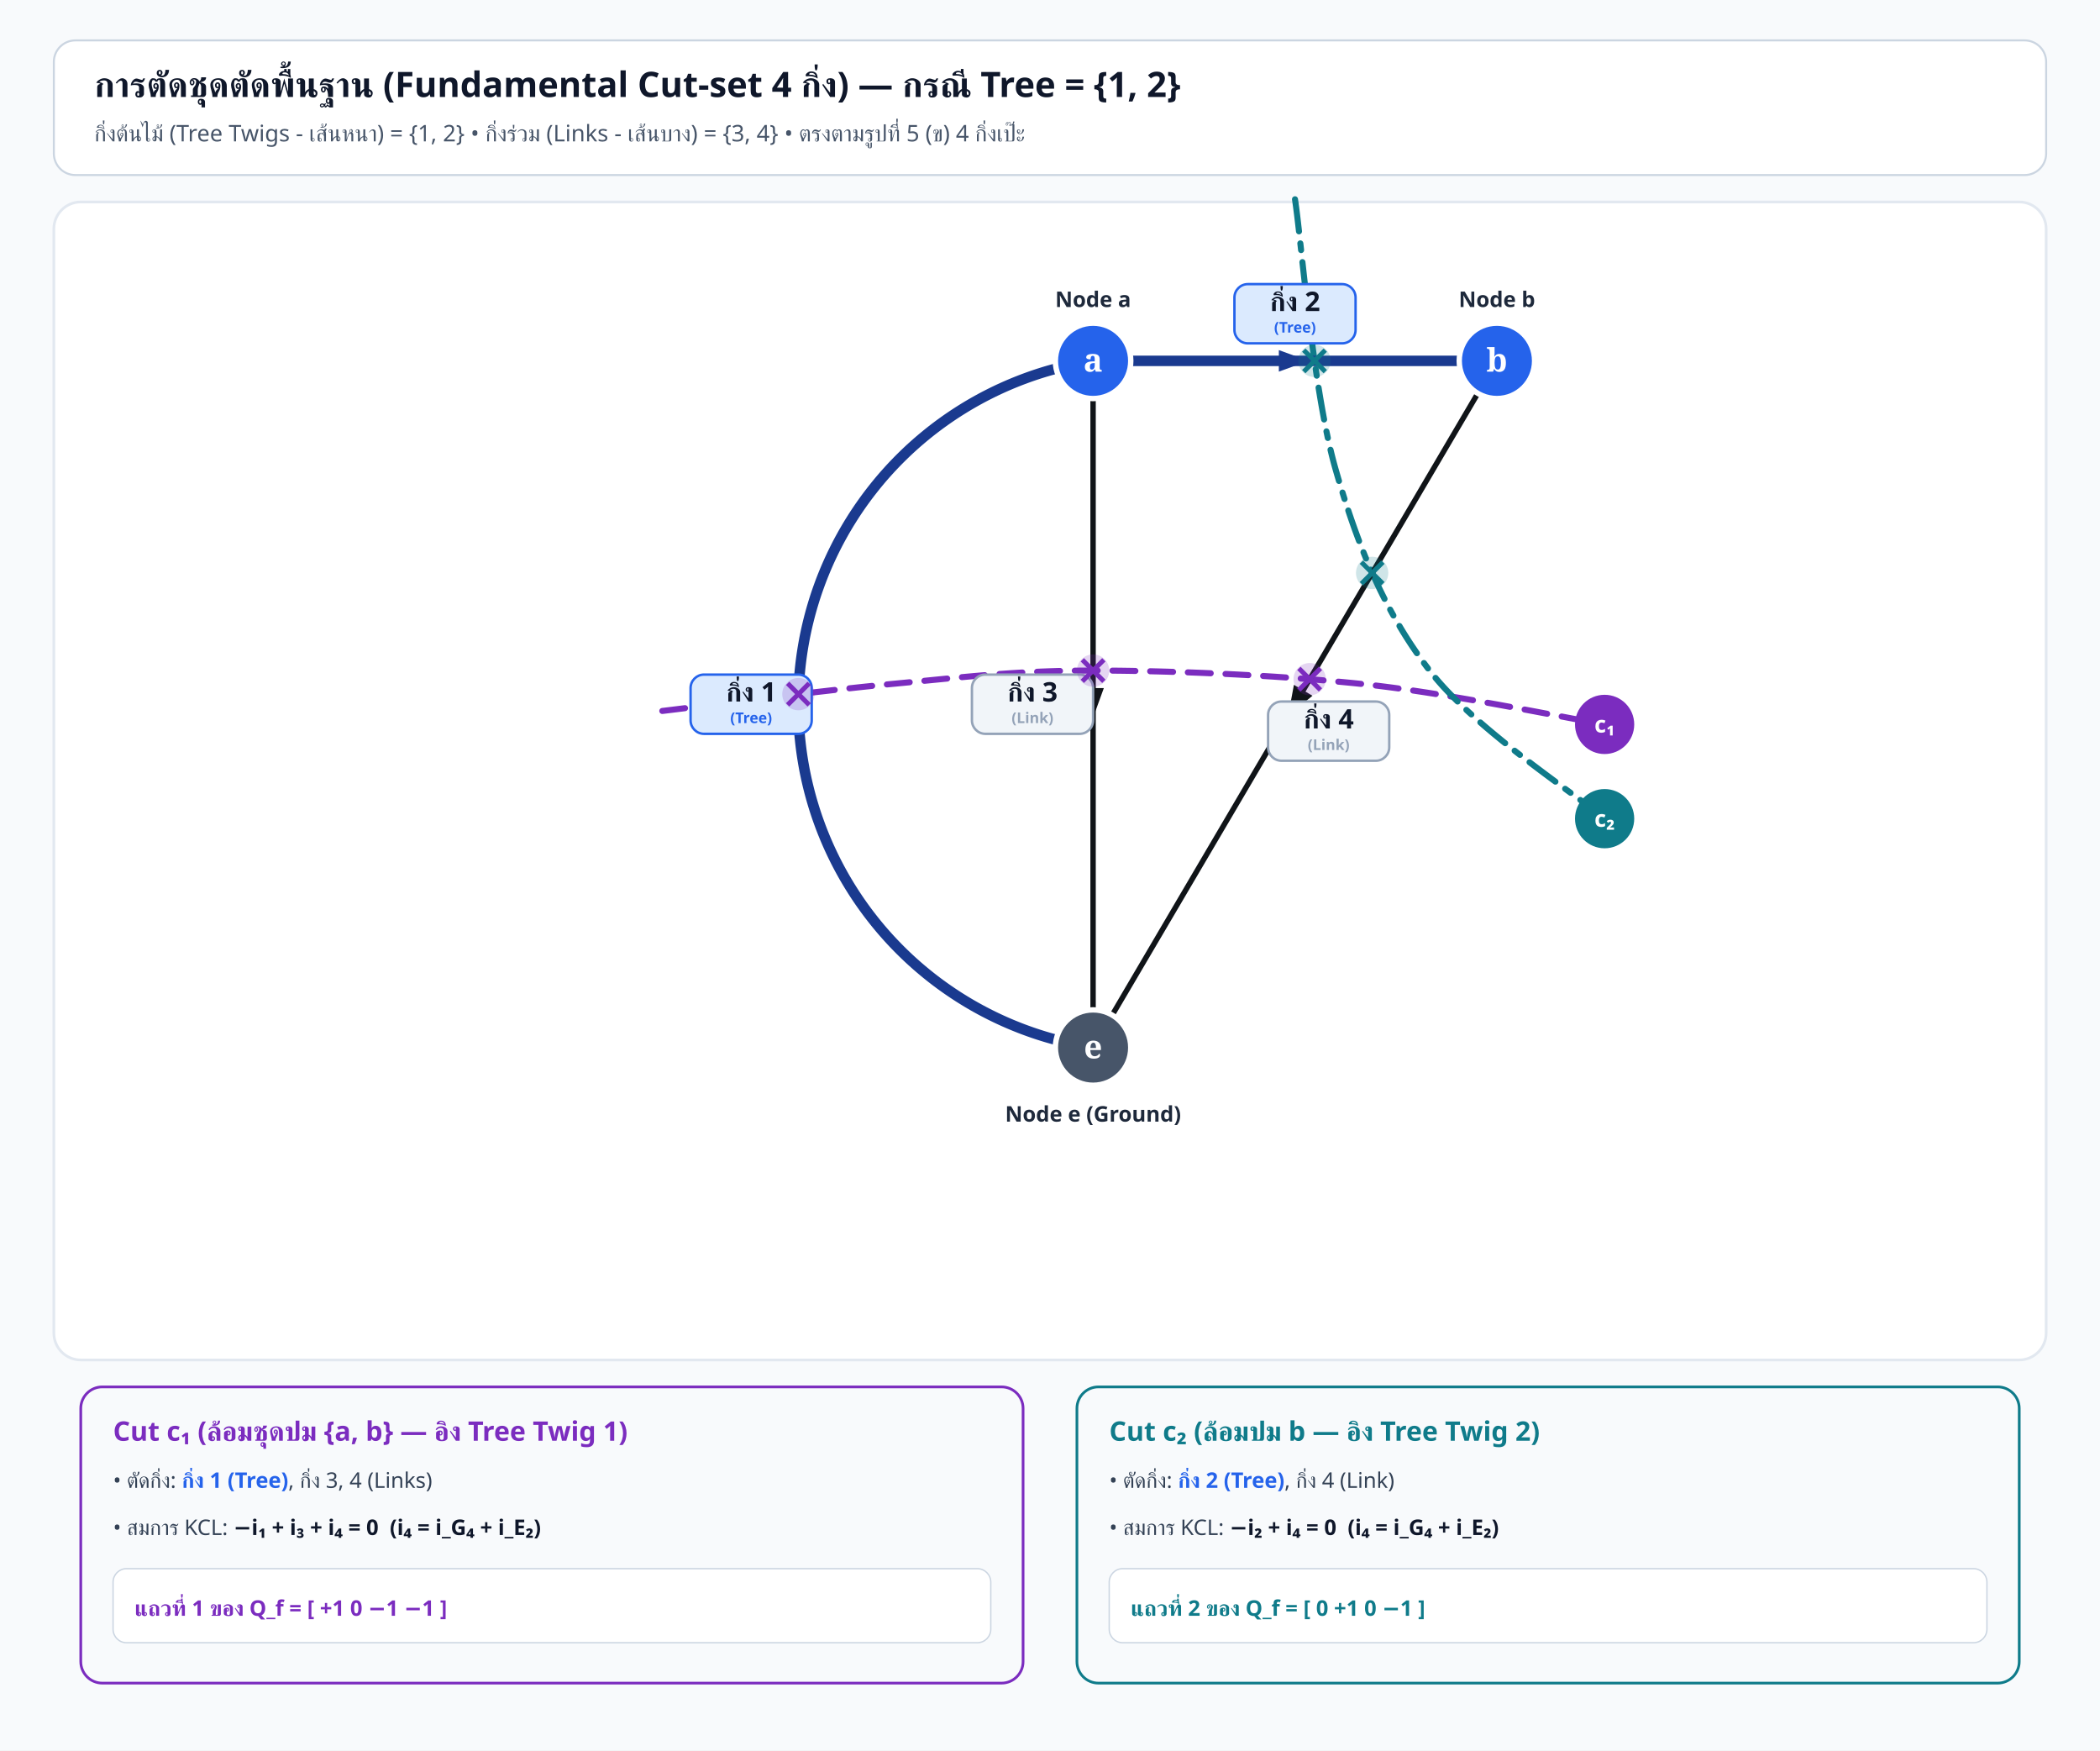
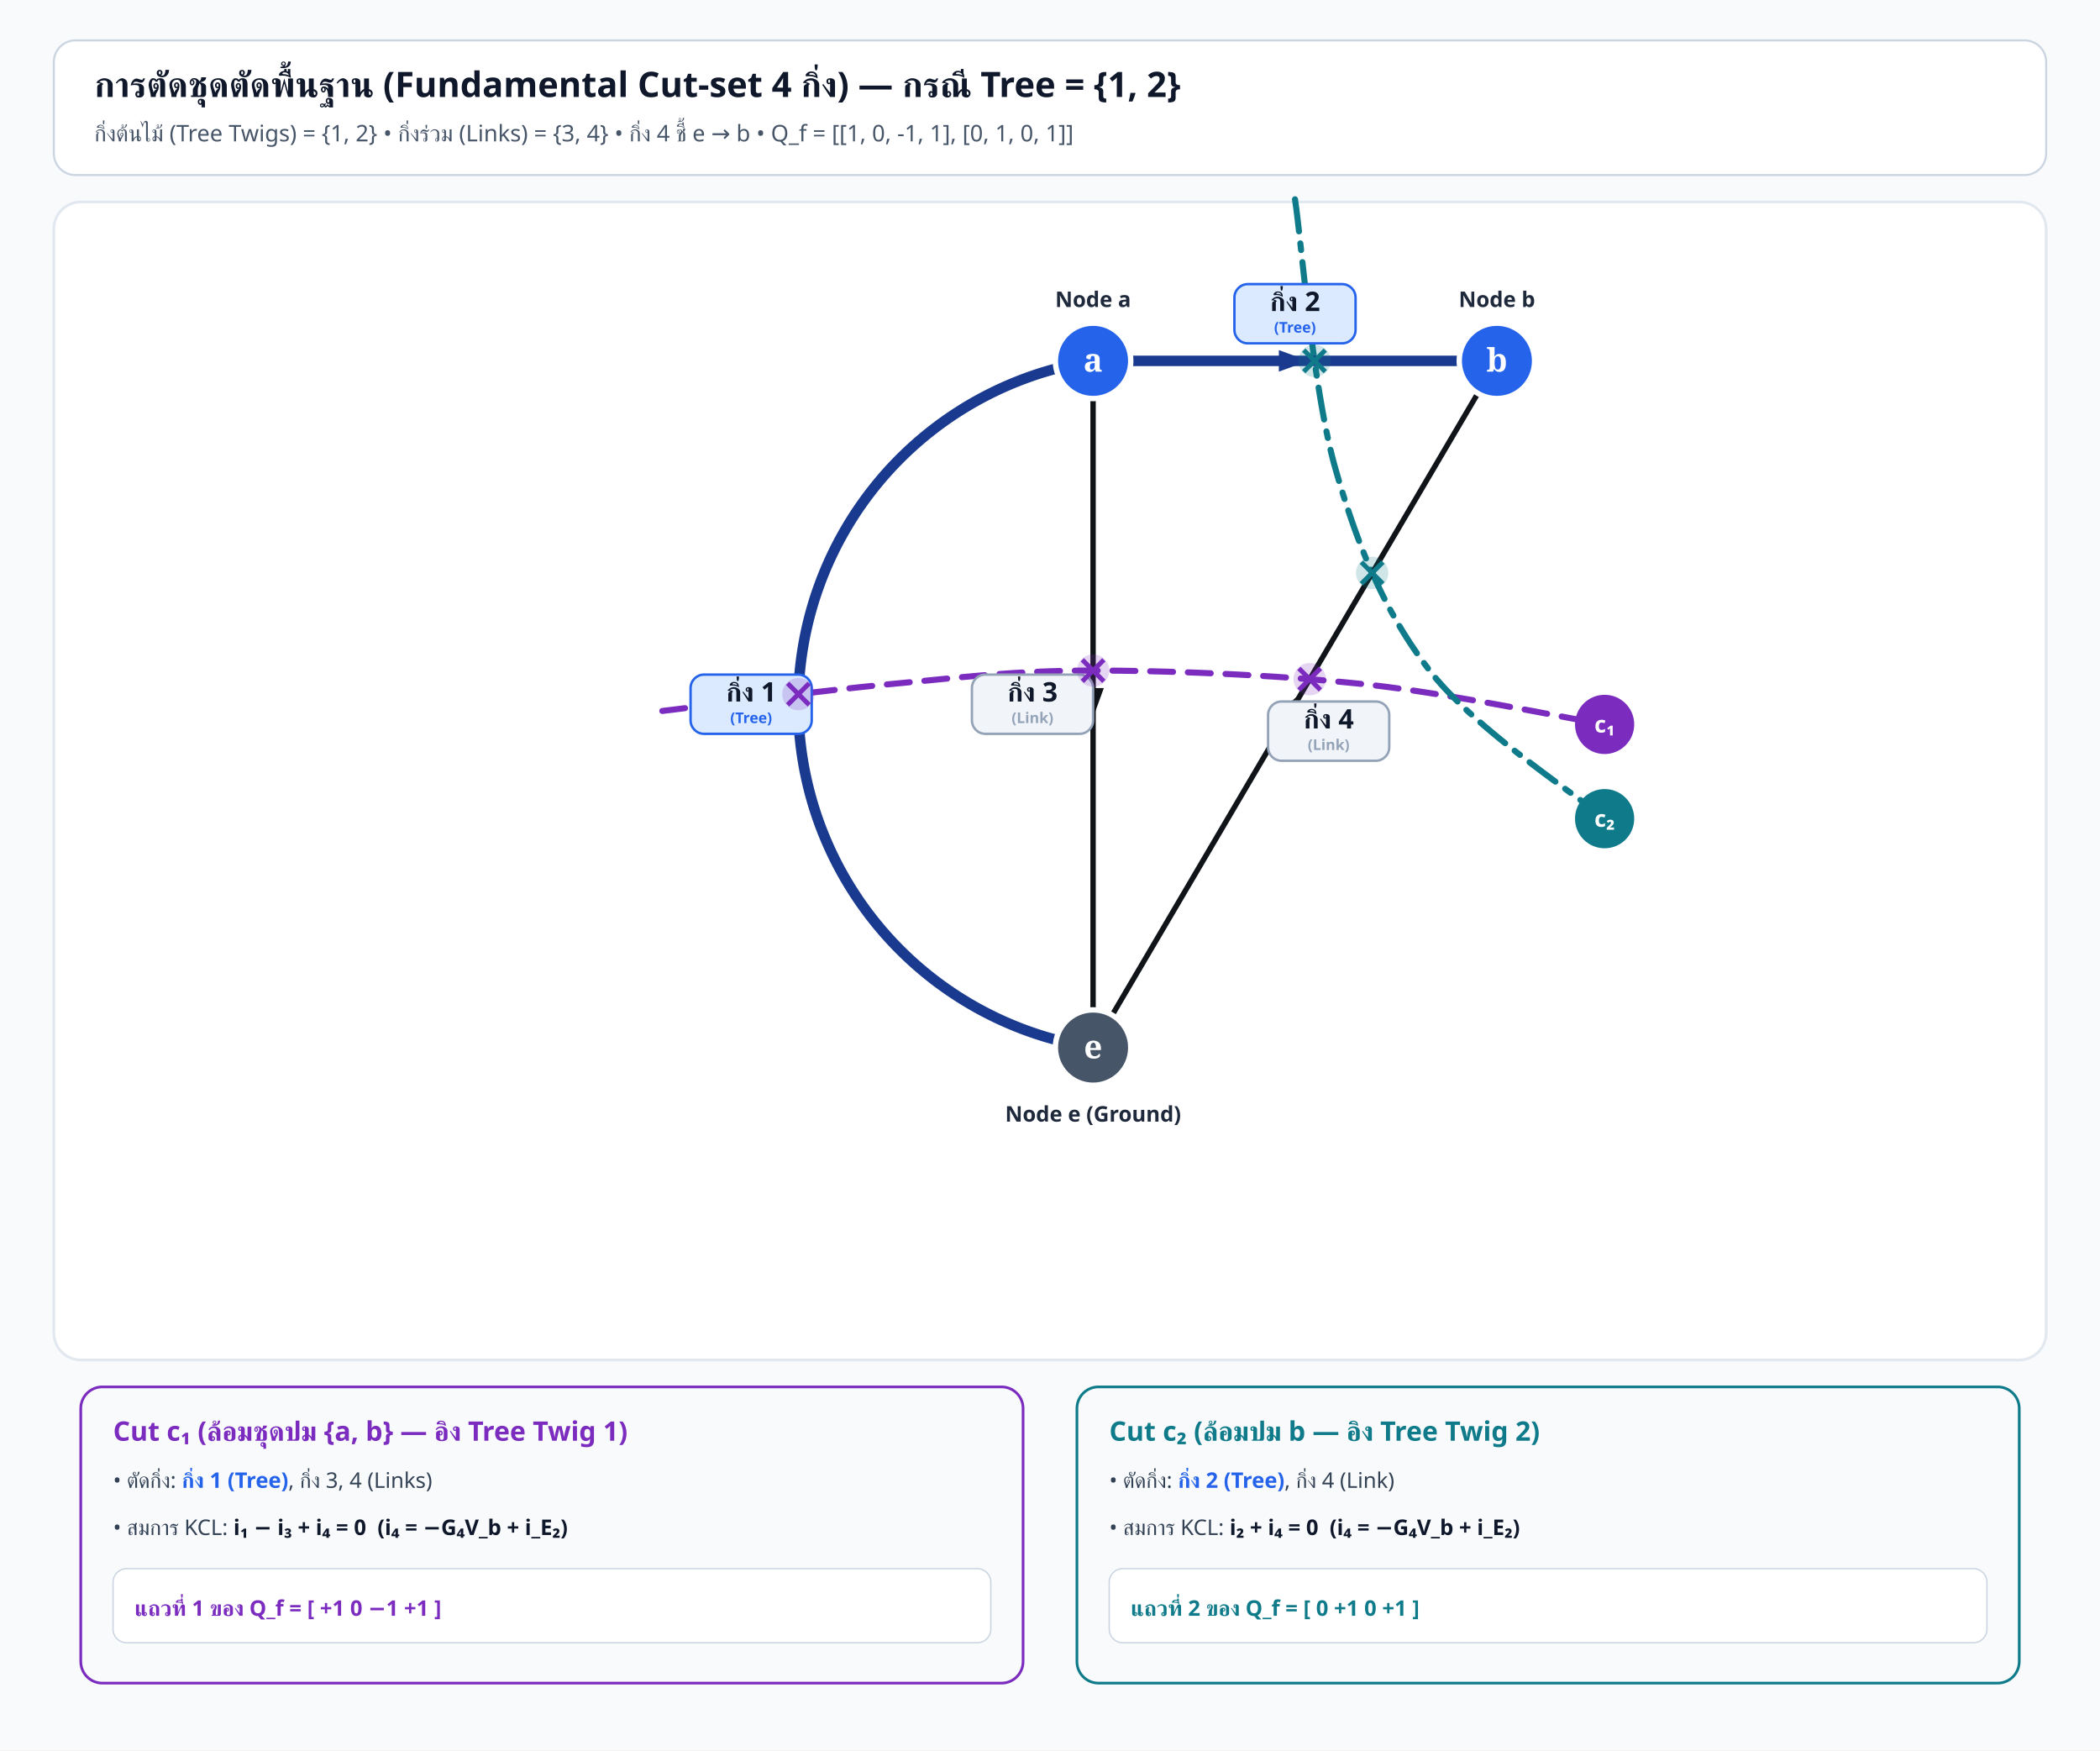
<svg xmlns="http://www.w3.org/2000/svg" viewBox="0 0 1560 1300" width="1560" height="1300">
  <style>
  .title { font-family: "Sarabun", sans-serif; font-size: 26px; font-weight: bold; fill: #0f172a; }
  .subtitle { font-family: "Sarabun", sans-serif; font-size: 17px; fill: #475569; }
  .node-txt { font-family: "Georgia", serif; font-size: 24px; font-weight: bold; fill: #ffffff; }
  .branch-num { font-family: "Sarabun", sans-serif; font-size: 20px; font-weight: bold; }
  .cut-label { font-family: "Sarabun", sans-serif; font-size: 18px; font-weight: bold; }
  .kcl-box { font-family: "IBM Plex Sans Thai", "Sarabun", sans-serif; font-size: 16px; }
</style>
  <rect width="1560" height="1300" fill="#f8fafc" />
  <rect x="40" y="30" width="1480" height="100" rx="16" fill="#ffffff" stroke="#cbd5e1" stroke-width="1.5" />
  <text x="70" y="72" class="title">การตัดชุดตัดพื้นฐาน (Fundamental Cut-set 4 กิ่ง) — กรณี Tree = {1, 2}</text>
-   <text x="70" y="105" class="subtitle">กิ่งต้นไม้ (Tree Twigs - เส้นหนา) = {1, 2}  •  กิ่งร่วม (Links - เส้นบาง) = {3, 4}  •  ตรงตามรูปที่ 5 (ข) 4 กิ่งเป๊ะ</text>
+   <text x="70" y="105" class="subtitle">กิ่งต้นไม้ (Tree Twigs) = {1, 2}  •  กิ่งร่วม (Links) = {3, 4}  •  กิ่ง 4 ชี้ e → b  •  Q_f = [[1, 0, -1, 1], [0, 1, 0, 1]]</text>
  <rect x="40" y="150" width="1480" height="860" rx="20" fill="#ffffff" stroke="#e2e8f0" stroke-width="2" />
  <path d="M 492.00 528.00 L 492.97 527.89 L 493.98 527.77 L 495.03 527.64 L 496.12 527.51 L 497.26 527.37 L 498.44 527.23 L 499.66 527.08 L 500.91 526.92 L 502.21 526.77 L 503.54 526.60 L 504.90 526.43 L 506.31 526.26 L 507.75 526.08 L 509.22 525.90 L 510.73 525.71 L 512.27 525.52 L 513.84 525.32 L 515.44 525.12 L 517.07 524.92 L 518.74 524.71 L 520.43 524.50 L 522.15 524.28 L 523.89 524.06 L 525.67 523.84 L 527.46 523.61 L 529.29 523.39 L 531.13 523.15 L 533.01 522.92 L 534.90 522.68 L 536.81 522.44 L 538.75 522.20 L 540.71 521.96 L 542.68 521.71 L 544.68 521.46 L 546.69 521.21 L 548.72 520.96 L 550.77 520.71 L 552.83 520.45 L 554.90 520.19 L 556.99 519.93 L 559.10 519.67 L 561.21 519.41 L 563.34 519.15 L 565.48 518.89 L 567.62 518.62 L 569.78 518.36 L 571.95 518.10 L 574.12 517.83 L 576.30 517.57 L 578.49 517.30 L 580.68 517.03 L 582.88 516.77 L 585.08 516.50 L 587.28 516.24 L 589.49 515.98 L 591.69 515.71 L 593.90 515.45 L 596.11 515.19 L 598.31 514.93 L 600.52 514.67 L 602.72 514.41 L 604.92 514.15 L 607.11 513.89 L 609.31 513.64 L 611.49 513.39 L 613.67 513.14 L 615.84 512.89 L 618.00 512.64 L 620.16 512.40 L 622.30 512.16 L 624.44 511.92 L 626.56 511.68 L 628.67 511.45 L 630.77 511.21 L 632.86 510.99 L 634.93 510.76 L 636.98 510.54 L 639.03 510.32 L 641.05 510.10 L 643.06 509.89 L 645.05 509.69 L 647.01 509.48 L 648.97 509.28 L 650.89 509.08 L 652.80 508.89 L 654.69 508.70 L 656.55 508.52 L 658.39 508.34 L 660.21 508.17 L 662.00 508.00 L 663.77 507.83 L 665.53 507.67 L 667.28 507.50 L 669.03 507.33 L 670.76 507.17 L 672.48 507.00 L 674.19 506.84 L 675.89 506.67 L 677.59 506.51 L 679.27 506.34 L 680.95 506.18 L 682.62 506.01 L 684.28 505.85 L 685.93 505.69 L 687.58 505.52 L 689.22 505.36 L 690.85 505.20 L 692.48 505.04 L 694.10 504.88 L 695.72 504.72 L 697.33 504.56 L 698.93 504.41 L 700.53 504.25 L 702.13 504.09 L 703.72 503.94 L 705.31 503.79 L 706.89 503.63 L 708.48 503.48 L 710.05 503.33 L 711.63 503.19 L 713.20 503.04 L 714.77 502.89 L 716.34 502.75 L 717.91 502.60 L 719.48 502.46 L 721.04 502.32 L 722.60 502.18 L 724.17 502.04 L 725.73 501.91 L 727.29 501.77 L 728.86 501.64 L 730.42 501.51 L 731.99 501.38 L 733.56 501.25 L 735.12 501.12 L 736.70 501.00 L 738.27 500.88 L 739.84 500.76 L 741.42 500.64 L 743.00 500.52 L 744.59 500.41 L 746.17 500.30 L 747.76 500.19 L 749.36 500.08 L 750.96 499.97 L 752.56 499.87 L 754.17 499.77 L 755.79 499.67 L 757.41 499.58 L 759.04 499.48 L 760.67 499.39 L 762.31 499.30 L 763.95 499.21 L 765.61 499.13 L 767.27 499.05 L 768.94 498.97 L 770.61 498.90 L 772.30 498.82 L 773.99 498.75 L 775.69 498.69 L 777.40 498.62 L 779.12 498.56 L 780.85 498.50 L 782.59 498.45 L 784.34 498.39 L 786.10 498.34 L 787.87 498.30 L 789.65 498.25 L 791.44 498.21 L 793.25 498.18 L 795.07 498.14 L 796.89 498.12 L 798.74 498.09 L 800.59 498.07 L 802.46 498.05 L 804.34 498.03 L 806.23 498.02 L 808.14 498.01 L 810.06 498.00 L 812.00 498.00 L 813.95 498.00 L 815.92 498.00 L 817.90 498.01 L 819.89 498.02 L 821.90 498.03 L 823.92 498.04 L 825.96 498.06 L 828.01 498.08 L 830.07 498.10 L 832.14 498.12 L 834.22 498.15 L 836.32 498.18 L 838.42 498.21 L 840.54 498.24 L 842.67 498.28 L 844.81 498.32 L 846.96 498.36 L 849.12 498.40 L 851.29 498.45 L 853.47 498.49 L 855.66 498.54 L 857.85 498.60 L 860.06 498.65 L 862.27 498.71 L 864.49 498.77 L 866.72 498.83 L 868.95 498.90 L 871.20 498.97 L 873.45 499.04 L 875.70 499.11 L 877.97 499.19 L 880.23 499.26 L 882.51 499.34 L 884.79 499.43 L 887.07 499.51 L 889.36 499.60 L 891.65 499.69 L 893.95 499.78 L 896.25 499.88 L 898.56 499.98 L 900.87 500.08 L 903.18 500.18 L 905.49 500.28 L 907.81 500.39 L 910.12 500.50 L 912.45 500.61 L 914.77 500.73 L 917.09 500.84 L 919.41 500.96 L 921.74 501.09 L 924.06 501.21 L 926.39 501.34 L 928.72 501.47 L 931.04 501.60 L 933.36 501.73 L 935.69 501.87 L 938.01 502.01 L 940.33 502.15 L 942.65 502.30 L 944.96 502.44 L 947.28 502.59 L 949.59 502.75 L 951.89 502.90 L 954.20 503.06 L 956.50 503.22 L 958.80 503.38 L 961.09 503.54 L 963.38 503.71 L 965.66 503.88 L 967.94 504.05 L 970.21 504.22 L 972.48 504.40 L 974.74 504.58 L 977.00 504.76 L 979.25 504.94 L 981.49 505.13 L 983.72 505.32 L 985.95 505.51 L 988.17 505.70 L 990.38 505.90 L 992.59 506.10 L 994.78 506.30 L 996.97 506.50 L 999.14 506.71 L 1001.31 506.92 L 1003.47 507.13 L 1005.62 507.34 L 1007.76 507.56 L 1009.88 507.78 L 1012.00 508.00 L 1014.12 508.23 L 1016.26 508.46 L 1018.41 508.70 L 1020.58 508.96 L 1022.76 509.21 L 1024.95 509.48 L 1027.16 509.76 L 1029.39 510.04 L 1031.62 510.33 L 1033.87 510.62 L 1036.12 510.92 L 1038.39 511.23 L 1040.66 511.54 L 1042.95 511.86 L 1045.24 512.19 L 1047.54 512.52 L 1049.85 512.86 L 1052.16 513.20 L 1054.48 513.55 L 1056.80 513.90 L 1059.13 514.25 L 1061.46 514.62 L 1063.79 514.98 L 1066.13 515.35 L 1068.46 515.72 L 1070.80 516.10 L 1073.14 516.47 L 1075.48 516.86 L 1077.81 517.24 L 1080.15 517.63 L 1082.48 518.02 L 1084.81 518.41 L 1087.13 518.81 L 1089.45 519.20 L 1091.77 519.60 L 1094.08 520.00 L 1096.38 520.40 L 1098.68 520.80 L 1100.97 521.20 L 1103.25 521.61 L 1105.52 522.01 L 1107.78 522.41 L 1110.03 522.82 L 1112.27 523.22 L 1114.50 523.62 L 1116.72 524.03 L 1118.92 524.43 L 1121.11 524.83 L 1123.28 525.23 L 1125.44 525.63 L 1127.59 526.02 L 1129.72 526.42 L 1131.83 526.81 L 1133.92 527.20 L 1136.00 527.59 L 1138.05 527.97 L 1140.09 528.35 L 1142.10 528.73 L 1144.10 529.11 L 1146.07 529.48 L 1148.03 529.85 L 1149.95 530.21 L 1151.86 530.57 L 1153.74 530.93 L 1155.60 531.28 L 1157.43 531.63 L 1159.23 531.97 L 1161.01 532.31 L 1162.76 532.64 L 1164.48 532.97 L 1166.18 533.29 L 1167.84 533.60 L 1169.47 533.91 L 1171.08 534.21 L 1172.65 534.50 L 1174.19 534.79 L 1175.69 535.07 L 1177.17 535.35 L 1178.61 535.61 L 1180.01 535.87 L 1181.38 536.12 L 1182.71 536.37 L 1184.01 536.60 L 1185.27 536.83 L 1186.49 537.05 L 1187.67 537.26 L 1188.81 537.46 L 1189.92 537.65 L 1190.98 537.83 L 1192.00 538.00" fill="none" stroke="#7b2cbf" stroke-width="4.5" stroke-dasharray="17 11" stroke-linecap="round" />
  <g transform="translate(1192.0, 538.0)">
    <circle r="22" fill="#7b2cbf" />
    <text x="0" y="6" text-anchor="middle" font-family="Sarabun" font-size="17" font-weight="bold" fill="#ffffff">c₁</text>
  </g>
  <path d="M 962.00 148.00 L 962.17 149.14 L 962.34 150.33 L 962.51 151.58 L 962.69 152.88 L 962.87 154.23 L 963.05 155.63 L 963.23 157.08 L 963.42 158.58 L 963.61 160.13 L 963.80 161.72 L 963.99 163.36 L 964.19 165.04 L 964.39 166.76 L 964.59 168.53 L 964.80 170.34 L 965.01 172.19 L 965.22 174.07 L 965.44 176.00 L 965.66 177.96 L 965.88 179.96 L 966.11 182.00 L 966.34 184.06 L 966.57 186.16 L 966.81 188.30 L 967.05 190.46 L 967.29 192.65 L 967.53 194.87 L 967.79 197.12 L 968.04 199.40 L 968.30 201.70 L 968.56 204.03 L 968.82 206.38 L 969.09 208.75 L 969.36 211.15 L 969.64 213.56 L 969.92 216.00 L 970.20 218.45 L 970.49 220.92 L 970.78 223.41 L 971.08 225.91 L 971.38 228.43 L 971.69 230.96 L 971.99 233.51 L 972.31 236.06 L 972.62 238.62 L 972.95 241.20 L 973.27 243.78 L 973.60 246.37 L 973.94 248.97 L 974.28 251.57 L 974.62 254.17 L 974.97 256.78 L 975.32 259.39 L 975.68 262.00 L 976.04 264.61 L 976.41 267.22 L 976.78 269.83 L 977.16 272.43 L 977.54 275.03 L 977.93 277.63 L 978.32 280.22 L 978.71 282.80 L 979.12 285.38 L 979.52 287.94 L 979.93 290.49 L 980.35 293.04 L 980.77 295.57 L 981.20 298.09 L 981.63 300.59 L 982.07 303.08 L 982.51 305.55 L 982.96 308.00 L 983.41 310.44 L 983.87 312.85 L 984.34 315.25 L 984.81 317.62 L 985.28 319.97 L 985.77 322.30 L 986.25 324.60 L 986.75 326.88 L 987.25 329.12 L 987.75 331.35 L 988.26 333.54 L 988.78 335.70 L 989.30 337.84 L 989.83 339.94 L 990.36 342.00 L 990.90 344.04 L 991.45 346.04 L 992.00 348.00 L 992.56 349.94 L 993.12 351.87 L 993.68 353.80 L 994.24 355.72 L 994.81 357.63 L 995.38 359.53 L 995.95 361.43 L 996.53 363.32 L 997.11 365.21 L 997.69 367.08 L 998.28 368.95 L 998.87 370.81 L 999.46 372.67 L 1000.06 374.52 L 1000.66 376.36 L 1001.26 378.19 L 1001.87 380.02 L 1002.48 381.84 L 1003.10 383.65 L 1003.71 385.46 L 1004.34 387.26 L 1004.97 389.06 L 1005.60 390.85 L 1006.23 392.63 L 1006.87 394.40 L 1007.52 396.17 L 1008.17 397.93 L 1008.82 399.69 L 1009.48 401.44 L 1010.15 403.19 L 1010.82 404.92 L 1011.49 406.65 L 1012.17 408.38 L 1012.86 410.10 L 1013.54 411.81 L 1014.24 413.52 L 1014.94 415.22 L 1015.65 416.92 L 1016.36 418.61 L 1017.08 420.29 L 1017.80 421.97 L 1018.53 423.64 L 1019.26 425.31 L 1020.00 426.97 L 1020.75 428.62 L 1021.50 430.28 L 1022.26 431.92 L 1023.03 433.56 L 1023.80 435.19 L 1024.58 436.82 L 1025.36 438.44 L 1026.16 440.06 L 1026.95 441.67 L 1027.76 443.28 L 1028.57 444.88 L 1029.39 446.48 L 1030.22 448.07 L 1031.05 449.66 L 1031.89 451.24 L 1032.74 452.81 L 1033.60 454.39 L 1034.46 455.95 L 1035.33 457.51 L 1036.21 459.07 L 1037.09 460.62 L 1037.99 462.17 L 1038.89 463.71 L 1039.80 465.25 L 1040.72 466.79 L 1041.64 468.32 L 1042.58 469.84 L 1043.52 471.36 L 1044.47 472.88 L 1045.43 474.39 L 1046.40 475.89 L 1047.37 477.40 L 1048.36 478.89 L 1049.35 480.39 L 1050.36 481.88 L 1051.37 483.36 L 1052.39 484.85 L 1053.42 486.32 L 1054.46 487.80 L 1055.51 489.27 L 1056.57 490.73 L 1057.63 492.19 L 1058.71 493.65 L 1059.80 495.10 L 1060.89 496.55 L 1062.00 498.00 L 1063.13 499.45 L 1064.28 500.90 L 1065.47 502.35 L 1066.68 503.80 L 1067.93 505.26 L 1069.19 506.72 L 1070.49 508.19 L 1071.81 509.65 L 1073.15 511.12 L 1074.52 512.58 L 1075.92 514.05 L 1077.33 515.52 L 1078.77 516.99 L 1080.22 518.45 L 1081.70 519.92 L 1083.19 521.39 L 1084.71 522.85 L 1086.24 524.32 L 1087.79 525.78 L 1089.35 527.25 L 1090.93 528.71 L 1092.53 530.16 L 1094.13 531.62 L 1095.75 533.07 L 1097.39 534.52 L 1099.03 535.96 L 1100.68 537.40 L 1102.35 538.84 L 1104.02 540.28 L 1105.70 541.70 L 1107.39 543.13 L 1109.09 544.55 L 1110.79 545.96 L 1112.50 547.36 L 1114.21 548.77 L 1115.92 550.16 L 1117.64 551.55 L 1119.36 552.93 L 1121.08 554.30 L 1122.80 555.67 L 1124.52 557.03 L 1126.23 558.38 L 1127.95 559.72 L 1129.66 561.05 L 1131.38 562.38 L 1133.08 563.69 L 1134.78 564.99 L 1136.48 566.29 L 1138.17 567.58 L 1139.85 568.85 L 1141.52 570.11 L 1143.18 571.37 L 1144.84 572.61 L 1146.48 573.84 L 1148.11 575.06 L 1149.73 576.26 L 1151.34 577.46 L 1152.93 578.64 L 1154.51 579.81 L 1156.07 580.96 L 1157.62 582.10 L 1159.15 583.23 L 1160.66 584.34 L 1162.16 585.44 L 1163.63 586.53 L 1165.09 587.60 L 1166.53 588.65 L 1167.94 589.69 L 1169.33 590.71 L 1170.70 591.72 L 1172.04 592.71 L 1173.36 593.68 L 1174.65 594.64 L 1175.92 595.57 L 1177.16 596.50 L 1178.37 597.40 L 1179.56 598.28 L 1180.71 599.15 L 1181.84 600.00 L 1182.93 600.83 L 1183.99 601.63 L 1185.02 602.42 L 1186.02 603.19 L 1186.98 603.94 L 1187.91 604.67 L 1188.80 605.38 L 1189.66 606.07 L 1190.48 606.73 L 1191.26 607.38 L 1192.00 608.00" fill="none" stroke="#0f7b8a" stroke-width="4.5" stroke-dasharray="24 9 5 9" stroke-linecap="round" />
  <g transform="translate(1192.0, 608.0)">
    <circle r="22" fill="#0f7b8a" />
    <text x="0" y="6" text-anchor="middle" font-family="Sarabun" font-size="17" font-weight="bold" fill="#ffffff">c₂</text>
  </g>
  <path d="M 812.00 778.00 L 809.59 777.62 L 807.18 777.22 L 804.78 776.79 L 802.38 776.34 L 799.98 775.87 L 797.59 775.38 L 795.21 774.86 L 792.83 774.32 L 790.45 773.76 L 788.08 773.18 L 785.72 772.57 L 783.36 771.94 L 781.01 771.29 L 778.66 770.62 L 776.32 769.93 L 773.99 769.21 L 771.66 768.47 L 769.35 767.71 L 767.03 766.93 L 764.73 766.12 L 762.43 765.29 L 760.15 764.45 L 757.87 763.58 L 755.59 762.68 L 753.33 761.77 L 751.08 760.84 L 748.83 759.88 L 746.59 758.90 L 744.37 757.91 L 742.15 756.89 L 739.94 755.85 L 737.74 754.79 L 735.55 753.70 L 733.38 752.60 L 731.21 751.48 L 729.05 750.34 L 726.91 749.17 L 724.77 747.99 L 722.65 746.79 L 720.54 745.56 L 718.44 744.32 L 716.35 743.05 L 714.28 741.77 L 712.21 740.47 L 710.16 739.14 L 708.12 737.80 L 706.10 736.44 L 704.08 735.06 L 702.08 733.66 L 700.10 732.24 L 698.12 730.81 L 696.16 729.35 L 694.22 727.88 L 692.29 726.39 L 690.37 724.88 L 688.47 723.35 L 686.58 721.80 L 684.71 720.24 L 682.85 718.66 L 681.00 717.06 L 679.18 715.44 L 677.36 713.81 L 675.56 712.16 L 673.78 710.49 L 672.02 708.80 L 670.27 707.10 L 668.53 705.38 L 666.82 703.65 L 665.12 701.90 L 663.43 700.13 L 661.76 698.35 L 660.11 696.55 L 658.48 694.74 L 656.86 692.91 L 655.26 691.07 L 653.68 689.21 L 652.12 687.33 L 650.57 685.45 L 649.05 683.54 L 647.54 681.62 L 646.04 679.69 L 644.57 677.75 L 643.12 675.79 L 641.68 673.81 L 640.26 671.83 L 638.86 669.83 L 637.48 667.81 L 636.12 665.79 L 634.78 663.75 L 633.46 661.70 L 632.16 659.63 L 630.87 657.56 L 629.61 655.47 L 628.37 653.37 L 627.14 651.26 L 625.94 649.13 L 624.76 647.00 L 623.59 644.85 L 622.45 642.70 L 621.33 640.53 L 620.23 638.35 L 619.15 636.16 L 618.09 633.97 L 617.05 631.76 L 616.03 629.54 L 615.03 627.31 L 614.06 625.08 L 613.10 622.83 L 612.17 620.57 L 611.25 618.31 L 610.36 616.04 L 609.49 613.76 L 608.65 611.47 L 607.82 609.17 L 607.01 606.87 L 606.23 604.56 L 605.47 602.24 L 604.73 599.91 L 604.02 597.58 L 603.32 595.24 L 602.65 592.89 L 602.00 590.54 L 601.37 588.18 L 600.77 585.82 L 600.18 583.45 L 599.62 581.07 L 599.08 578.69 L 598.57 576.31 L 598.07 573.92 L 597.60 571.52 L 597.16 569.12 L 596.73 566.72 L 596.33 564.31 L 595.95 561.90 L 595.59 559.49 L 595.26 557.07 L 594.95 554.65 L 594.66 552.22 L 594.40 549.80 L 594.15 547.37 L 593.93 544.94 L 593.74 542.51 L 593.57 540.07 L 593.42 537.64 L 593.29 535.20 L 593.18 532.76 L 593.10 530.32 L 593.05 527.88 L 593.01 525.44 L 593.00 523.00 L 593.01 520.56 L 593.05 518.12 L 593.10 515.68 L 593.18 513.24 L 593.29 510.80 L 593.42 508.36 L 593.57 505.93 L 593.74 503.49 L 593.93 501.06 L 594.15 498.63 L 594.40 496.20 L 594.66 493.78 L 594.95 491.35 L 595.26 488.93 L 595.59 486.51 L 595.95 484.10 L 596.33 481.69 L 596.73 479.28 L 597.16 476.88 L 597.60 474.48 L 598.07 472.08 L 598.57 469.69 L 599.08 467.31 L 599.62 464.93 L 600.18 462.55 L 600.77 460.18 L 601.37 457.82 L 602.00 455.46 L 602.65 453.11 L 603.32 450.76 L 604.02 448.42 L 604.73 446.09 L 605.47 443.76 L 606.23 441.44 L 607.01 439.13 L 607.82 436.83 L 608.65 434.53 L 609.49 432.24 L 610.36 429.96 L 611.25 427.69 L 612.17 425.43 L 613.10 423.17 L 614.06 420.92 L 615.03 418.69 L 616.03 416.46 L 617.05 414.24 L 618.09 412.03 L 619.15 409.84 L 620.23 407.65 L 621.33 405.47 L 622.45 403.30 L 623.59 401.15 L 624.76 399.00 L 625.94 396.87 L 627.14 394.74 L 628.37 392.63 L 629.61 390.53 L 630.87 388.44 L 632.16 386.37 L 633.46 384.30 L 634.78 382.25 L 636.12 380.21 L 637.48 378.19 L 638.86 376.17 L 640.26 374.17 L 641.68 372.19 L 643.12 370.21 L 644.57 368.25 L 646.04 366.31 L 647.54 364.38 L 649.05 362.46 L 650.57 360.55 L 652.12 358.67 L 653.68 356.79 L 655.26 354.93 L 656.86 353.09 L 658.48 351.26 L 660.11 349.45 L 661.76 347.65 L 663.43 345.87 L 665.12 344.10 L 666.82 342.35 L 668.53 340.62 L 670.27 338.90 L 672.02 337.20 L 673.78 335.51 L 675.56 333.84 L 677.36 332.19 L 679.18 330.56 L 681.00 328.94 L 682.85 327.34 L 684.71 325.76 L 686.58 324.20 L 688.47 322.65 L 690.37 321.12 L 692.29 319.61 L 694.22 318.12 L 696.16 316.65 L 698.12 315.19 L 700.10 313.76 L 702.08 312.34 L 704.08 310.94 L 706.10 309.56 L 708.12 308.20 L 710.16 306.86 L 712.21 305.53 L 714.28 304.23 L 716.35 302.95 L 718.44 301.68 L 720.54 300.44 L 722.65 299.21 L 724.77 298.01 L 726.91 296.83 L 729.05 295.66 L 731.21 294.52 L 733.38 293.40 L 735.55 292.30 L 737.74 291.21 L 739.94 290.15 L 742.15 289.11 L 744.37 288.09 L 746.59 287.10 L 748.83 286.12 L 751.08 285.16 L 753.33 284.23 L 755.59 283.32 L 757.87 282.42 L 760.15 281.55 L 762.43 280.71 L 764.73 279.88 L 767.03 279.07 L 769.35 278.29 L 771.66 277.53 L 773.99 276.79 L 776.32 276.07 L 778.66 275.38 L 781.01 274.71 L 783.36 274.06 L 785.72 273.43 L 788.08 272.82 L 790.45 272.24 L 792.83 271.68 L 795.21 271.14 L 797.59 270.62 L 799.98 270.13 L 802.38 269.66 L 804.78 269.21 L 807.18 268.78 L 809.59 268.38 L 812.00 268.00" fill="none" stroke="#1a3a8f" stroke-width="7.8" stroke-linecap="round" />
  <g transform="translate(593.0,523.0) rotate(-90.0)">
    <polygon points="-12,-8 10,0 -12,8" fill="#1a3a8f" />
  </g>
  <path d="M 812.00 268.00 L 1112.00 268.00" fill="none" stroke="#1a3a8f" stroke-width="7.8" stroke-linecap="round" />
  <g transform="translate(962.0,268.0) rotate(0.0)">
    <polygon points="-12,-8 10,0 -12,8" fill="#1a3a8f" />
  </g>
  <path d="M 812.00 268.00 L 812.00 778.00" fill="none" stroke="#101418" stroke-width="4.0" stroke-linecap="round" />
  <g transform="translate(812.0,523.0) rotate(90.0)">
    <polygon points="-12,-8 10,0 -12,8" fill="#101418" />
  </g>
-   <path d="M 1112.00 268.00 L 812.00 778.00" fill="none" stroke="#101418" stroke-width="4.0" stroke-linecap="round" />
-   <g transform="translate(962.0,523.0) rotate(120.5)">
+   <path d="M 812.00 778.00 L 1112.00 268.00" fill="none" stroke="#101418" stroke-width="4.0" stroke-linecap="round" />
+   <g transform="translate(962.0,523.0) rotate(-59.5)">
    <polygon points="-12,-8 10,0 -12,8" fill="#101418" />
  </g>
  <g transform="translate(558.0, 523.0)">
    <rect x="-45" y="-22" width="90" height="44" rx="10" fill="#dbeafe" stroke="#2563eb" stroke-width="1.8" />
    <text x="0" y="-2" text-anchor="middle" class="branch-num" fill="#0f172a">กิ่ง 1</text>
    <text x="0" y="14" text-anchor="middle" font-family="Sarabun" font-size="11" font-weight="bold" fill="#2563eb">(Tree)</text>
  </g>
  <g transform="translate(962.0, 233.0)">
    <rect x="-45" y="-22" width="90" height="44" rx="10" fill="#dbeafe" stroke="#2563eb" stroke-width="1.8" />
    <text x="0" y="-2" text-anchor="middle" class="branch-num" fill="#0f172a">กิ่ง 2</text>
    <text x="0" y="14" text-anchor="middle" font-family="Sarabun" font-size="11" font-weight="bold" fill="#2563eb">(Tree)</text>
  </g>
  <g transform="translate(767.0, 523.0)">
    <rect x="-45" y="-22" width="90" height="44" rx="10" fill="#f1f5f9" stroke="#94a3b8" stroke-width="1.8" />
    <text x="0" y="-2" text-anchor="middle" class="branch-num" fill="#0f172a">กิ่ง 3</text>
    <text x="0" y="14" text-anchor="middle" font-family="Sarabun" font-size="11" font-weight="bold" fill="#94a3b8">(Link)</text>
  </g>
  <g transform="translate(987.0, 543.0)">
    <rect x="-45" y="-22" width="90" height="44" rx="10" fill="#f1f5f9" stroke="#94a3b8" stroke-width="1.8" />
    <text x="0" y="-2" text-anchor="middle" class="branch-num" fill="#0f172a">กิ่ง 4</text>
    <text x="0" y="14" text-anchor="middle" font-family="Sarabun" font-size="11" font-weight="bold" fill="#94a3b8">(Link)</text>
  </g>
  <circle cx="812.0" cy="268.0" r="28" fill="#2563eb" stroke="#ffffff" stroke-width="4" />
  <text x="812.0" y="276.0" text-anchor="middle" class="node-txt">a</text>
  <text x="812.0" y="228.0" text-anchor="middle" font-family="Sarabun" font-size="16" font-weight="bold" fill="#1e293b">Node a</text>
  <circle cx="1112.0" cy="268.0" r="28" fill="#2563eb" stroke="#ffffff" stroke-width="4" />
  <text x="1112.0" y="276.0" text-anchor="middle" class="node-txt">b</text>
  <text x="1112.0" y="228.0" text-anchor="middle" font-family="Sarabun" font-size="16" font-weight="bold" fill="#1e293b">Node b</text>
  <circle cx="812.0" cy="778.0" r="28" fill="#475569" stroke="#ffffff" stroke-width="4" />
  <text x="812.0" y="786.0" text-anchor="middle" class="node-txt">e</text>
  <text x="812.0" y="833.0" text-anchor="middle" font-family="Sarabun" font-size="16" font-weight="bold" fill="#1e293b">Node e (Ground)</text>
  <g transform="translate(593.1, 515.5)">
    <circle r="12" fill="#7b2cbf" opacity="0.2" />
    <line x1="-8" y1="-8" x2="8" y2="8" stroke="#7b2cbf" stroke-width="3.5" />
    <line x1="-8" y1="8" x2="8" y2="-8" stroke="#7b2cbf" stroke-width="3.5" />
  </g>
  <g transform="translate(812.0, 498.0)">
    <circle r="12" fill="#7b2cbf" opacity="0.2" />
    <line x1="-8" y1="-8" x2="8" y2="8" stroke="#7b2cbf" stroke-width="3.5" />
    <line x1="-8" y1="8" x2="8" y2="-8" stroke="#7b2cbf" stroke-width="3.5" />
  </g>
  <g transform="translate(972.9, 504.4)">
    <circle r="12" fill="#7b2cbf" opacity="0.2" />
    <line x1="-8" y1="-8" x2="8" y2="8" stroke="#7b2cbf" stroke-width="3.5" />
    <line x1="-8" y1="8" x2="8" y2="-8" stroke="#7b2cbf" stroke-width="3.5" />
  </g>
  <g transform="translate(976.5, 268.0)">
    <circle r="12" fill="#0f7b8a" opacity="0.2" />
    <line x1="-8" y1="-8" x2="8" y2="8" stroke="#0f7b8a" stroke-width="3.5" />
    <line x1="-8" y1="8" x2="8" y2="-8" stroke="#0f7b8a" stroke-width="3.5" />
  </g>
  <g transform="translate(1019.3, 425.5)">
    <circle r="12" fill="#0f7b8a" opacity="0.2" />
    <line x1="-8" y1="-8" x2="8" y2="8" stroke="#0f7b8a" stroke-width="3.5" />
    <line x1="-8" y1="8" x2="8" y2="-8" stroke="#0f7b8a" stroke-width="3.5" />
  </g>
  <g transform="translate(60, 1030)">
    <rect x="0" y="0" width="700.0" height="220" rx="16" fill="#f8fafc" stroke="#7b2cbf" stroke-width="2" />
    <text x="24" y="40" font-family="Sarabun" font-size="20" font-weight="bold" fill="#7b2cbf">Cut c₁ (ล้อมชุดปม {a, b} — อิง Tree Twig 1)</text>
    <text x="24" y="75" font-family="Sarabun" font-size="16" fill="#334155">• ตัดกิ่ง: <tspan font-weight="bold" fill="#2563eb">กิ่ง 1 (Tree)</tspan>, กิ่ง 3, 4 (Links)</text>
-     <text x="24" y="110" font-family="Sarabun" font-size="16" fill="#334155">• สมการ KCL: <tspan font-weight="bold" fill="#0f172a">−i₁ + i₃ + i₄ = 0  (i₄ = i_G₄ + i_E₂)</tspan>
+     <text x="24" y="110" font-family="Sarabun" font-size="16" fill="#334155">• สมการ KCL: <tspan font-weight="bold" fill="#0f172a">i₁ − i₃ + i₄ = 0  (i₄ = −G₄V_b + i_E₂)</tspan>
    </text>
    <rect x="24" y="135" width="652.0" height="55" rx="10" fill="#ffffff" stroke="#cbd5e1" />
-     <text x="40" y="170" class="kcl-box" font-weight="bold" fill="#7b2cbf">แถวที่ 1 ของ Q_f = [  +1    0   −1   −1  ]</text>
+     <text x="40" y="170" class="kcl-box" font-weight="bold" fill="#7b2cbf">แถวที่ 1 ของ Q_f = [  +1    0   −1   +1  ]</text>
  </g>
  <g transform="translate(800.0, 1030)">
    <rect x="0" y="0" width="700.0" height="220" rx="16" fill="#f8fafc" stroke="#0f7b8a" stroke-width="2" />
    <text x="24" y="40" font-family="Sarabun" font-size="20" font-weight="bold" fill="#0f7b8a">Cut c₂ (ล้อมปม b — อิง Tree Twig 2)</text>
    <text x="24" y="75" font-family="Sarabun" font-size="16" fill="#334155">• ตัดกิ่ง: <tspan font-weight="bold" fill="#2563eb">กิ่ง 2 (Tree)</tspan>, กิ่ง 4 (Link)</text>
-     <text x="24" y="110" font-family="Sarabun" font-size="16" fill="#334155">• สมการ KCL: <tspan font-weight="bold" fill="#0f172a">−i₂ + i₄ = 0  (i₄ = i_G₄ + i_E₂)</tspan>
+     <text x="24" y="110" font-family="Sarabun" font-size="16" fill="#334155">• สมการ KCL: <tspan font-weight="bold" fill="#0f172a">i₂ + i₄ = 0  (i₄ = −G₄V_b + i_E₂)</tspan>
    </text>
    <rect x="24" y="135" width="652.0" height="55" rx="10" fill="#ffffff" stroke="#cbd5e1" />
-     <text x="40" y="170" class="kcl-box" font-weight="bold" fill="#0f7b8a">แถวที่ 2 ของ Q_f = [   0   +1    0   −1  ]</text>
+     <text x="40" y="170" class="kcl-box" font-weight="bold" fill="#0f7b8a">แถวที่ 2 ของ Q_f = [   0   +1    0   +1  ]</text>
  </g>
</svg>
